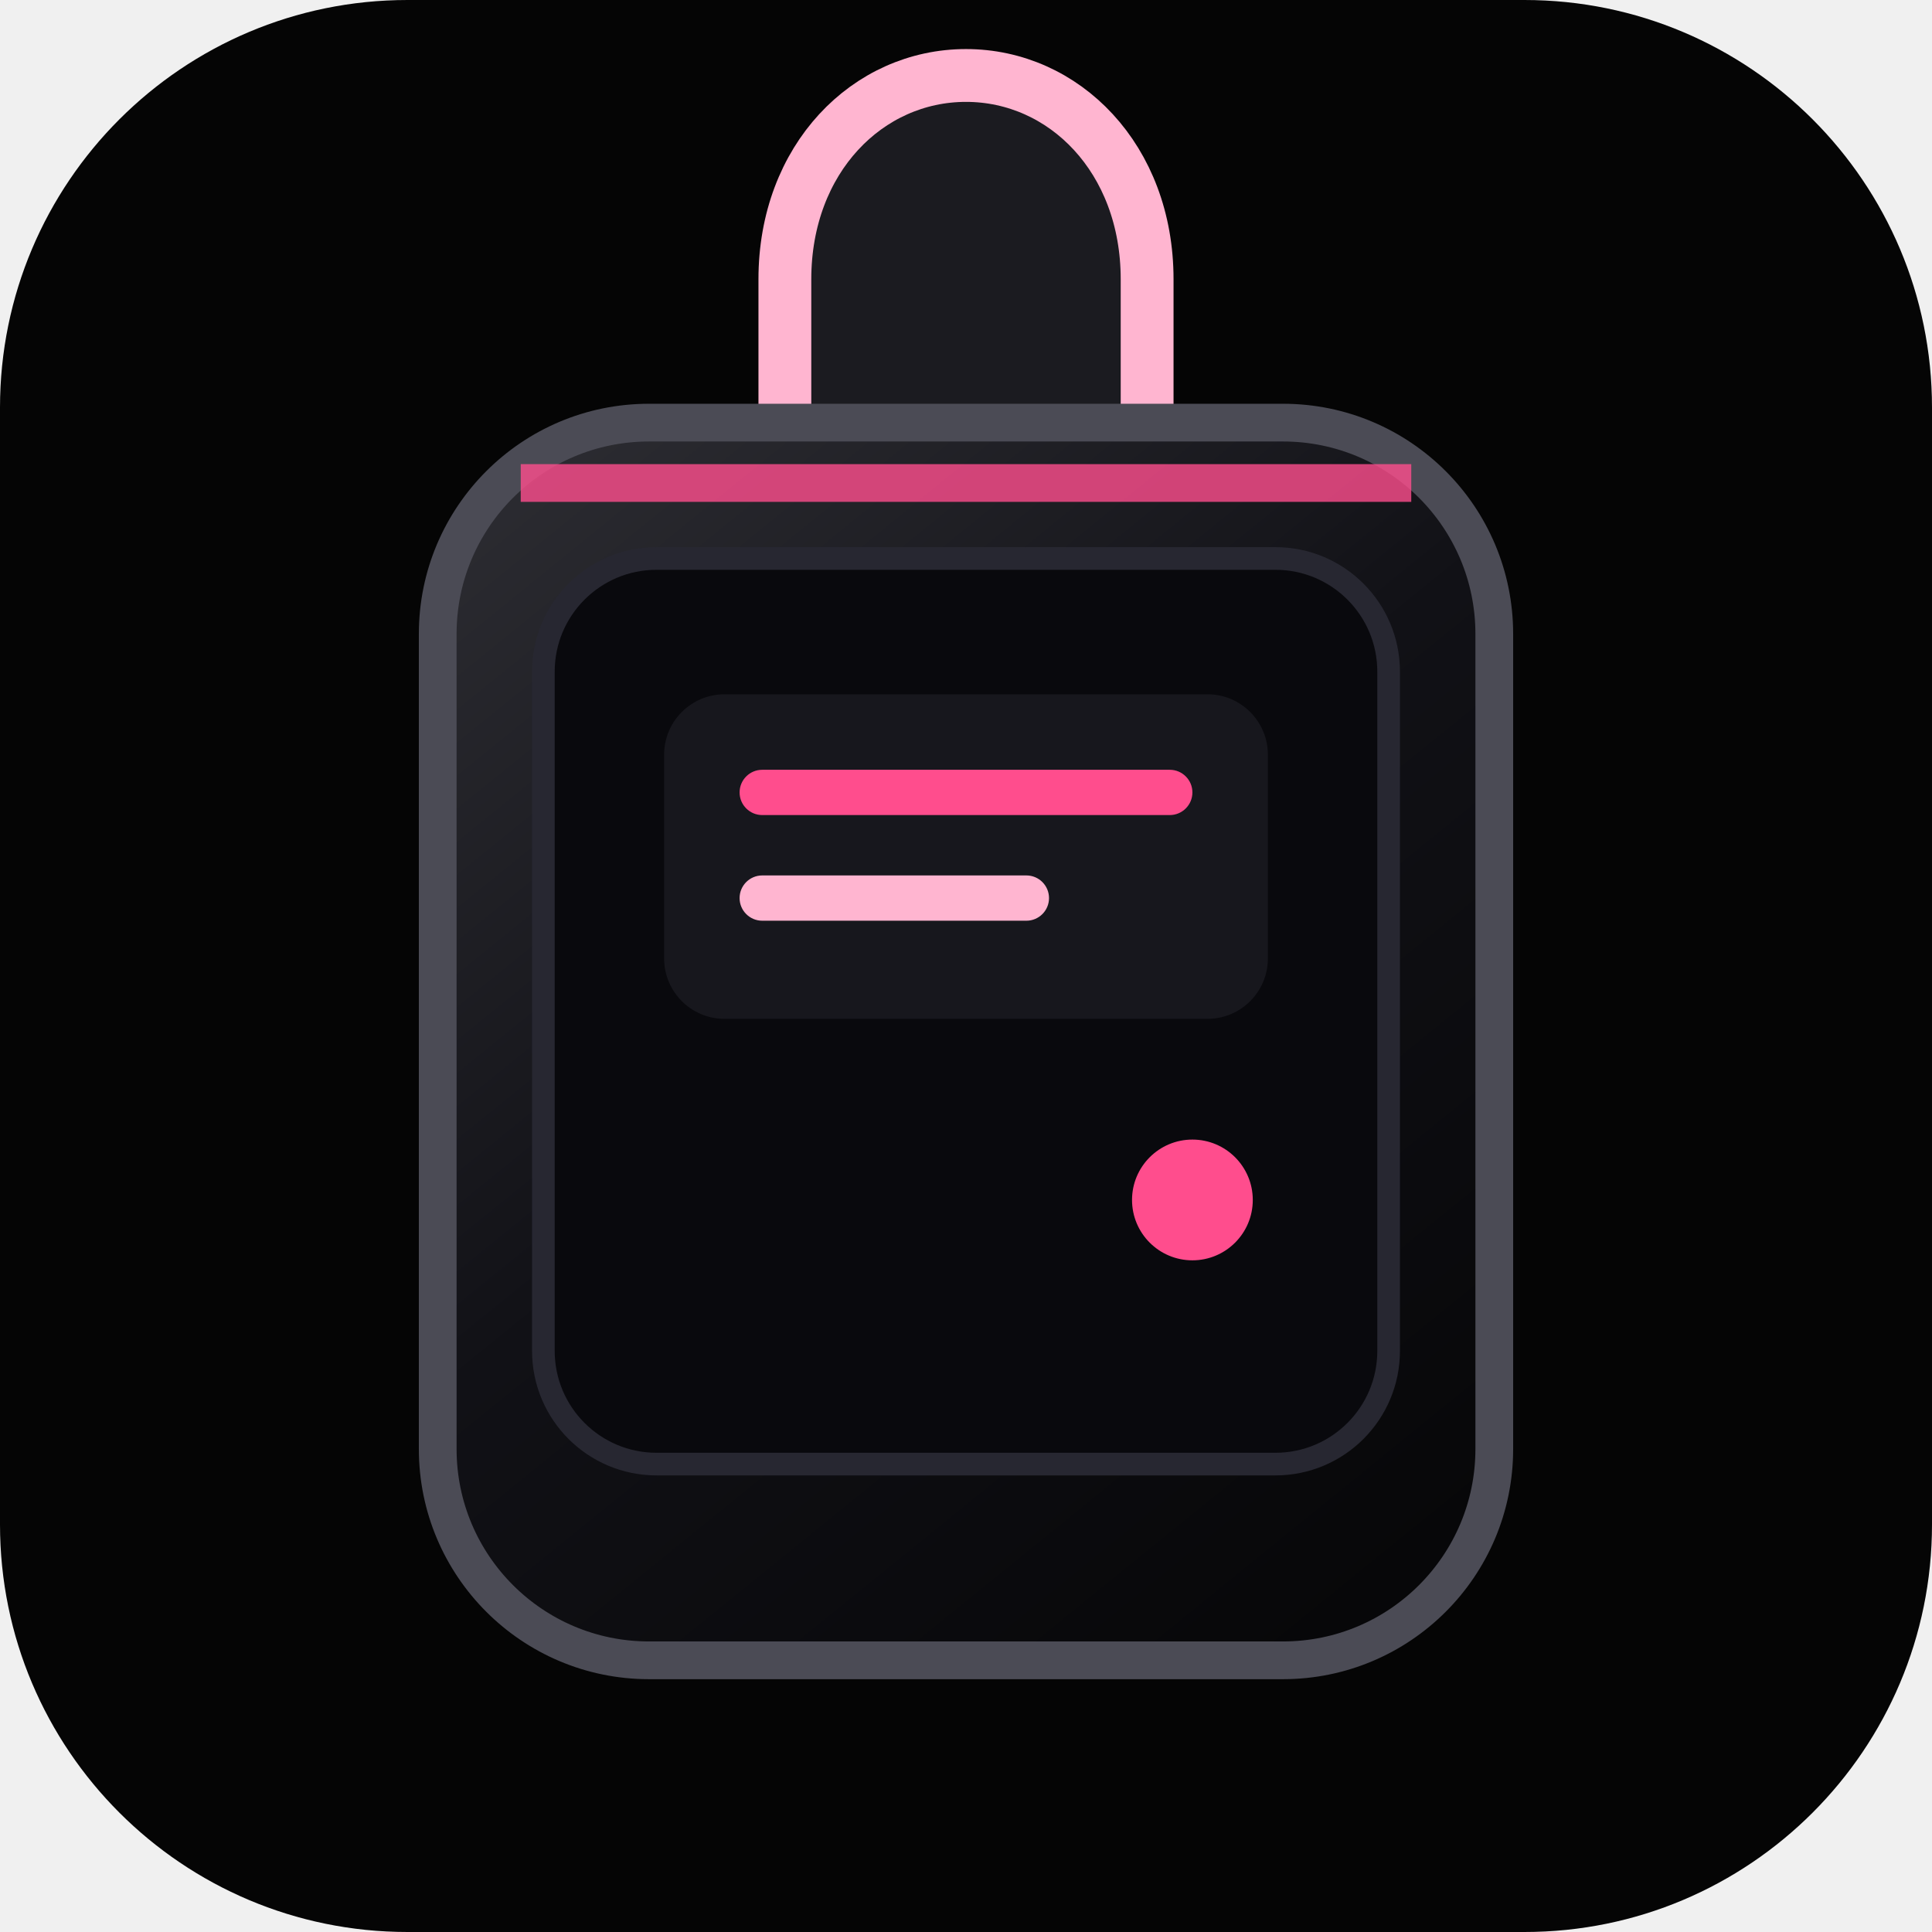
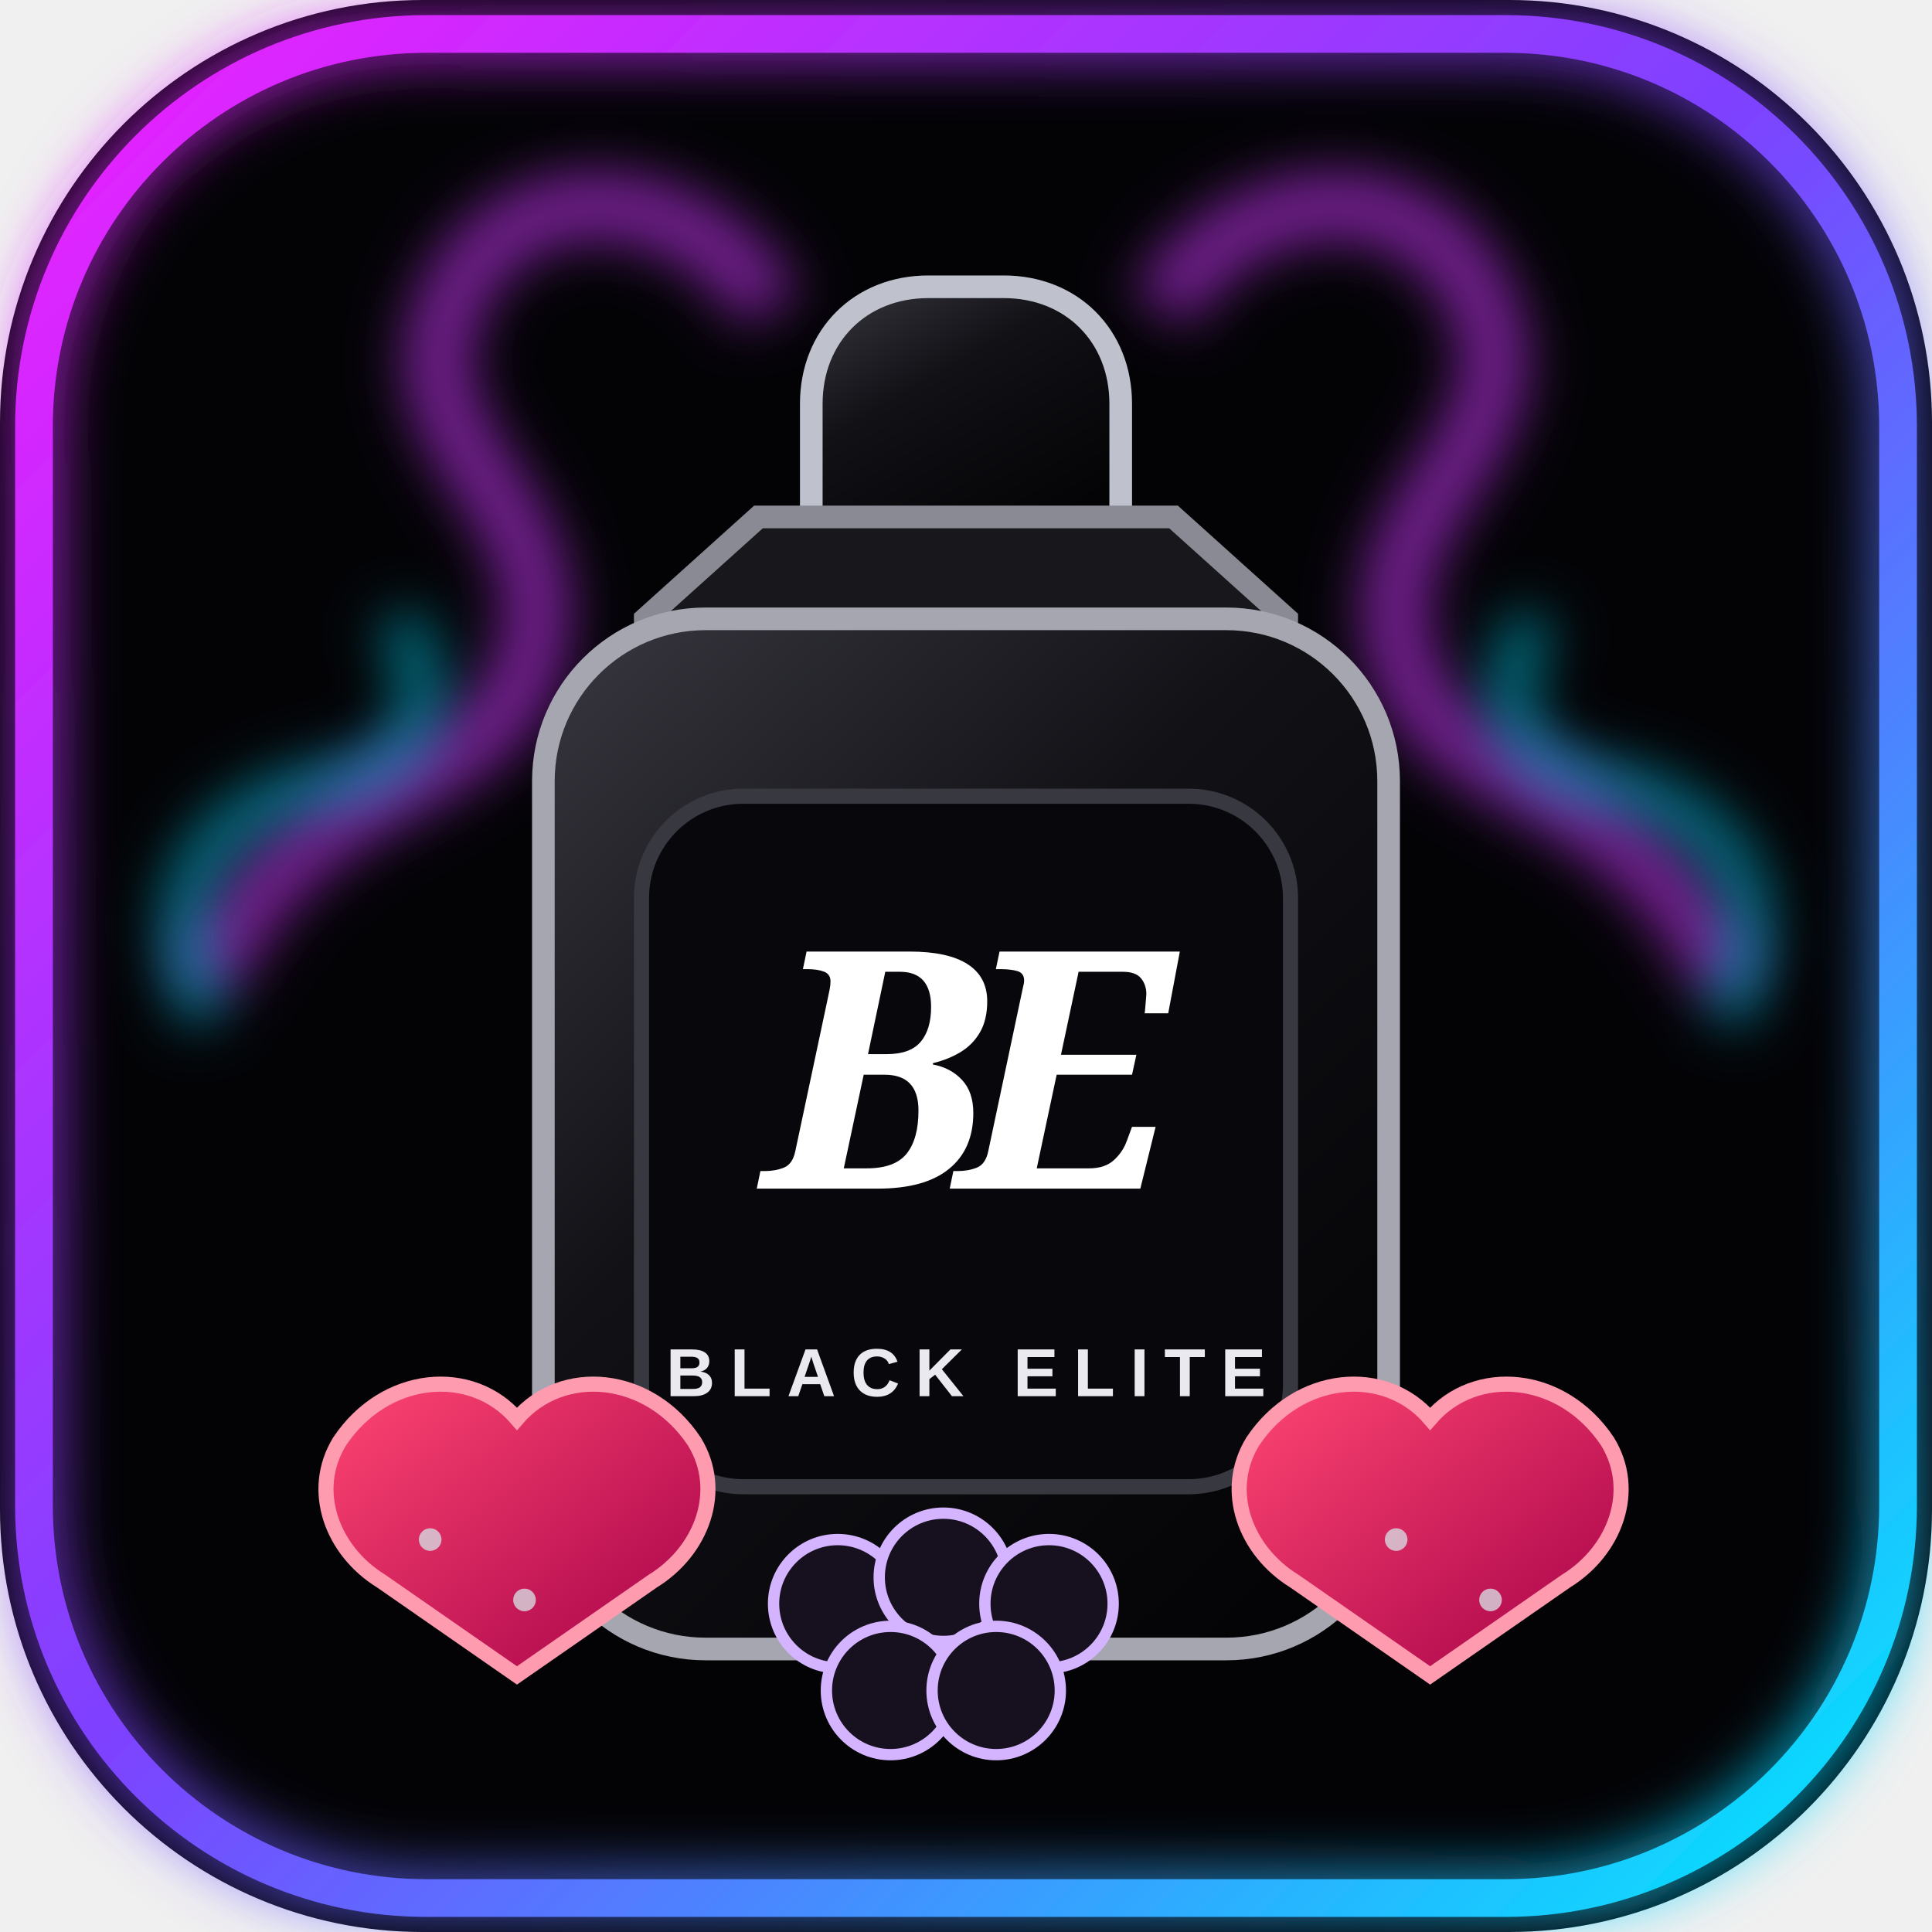
- <svg xmlns="http://www.w3.org/2000/svg" viewBox="0 0 256 256" role="img" aria-labelledby="title">
+ <svg xmlns="http://www.w3.org/2000/svg" viewBox="0 0 512 512" role="img" aria-labelledby="title desc">
  <defs>
-     <linearGradient id="body" x1="55" y1="35" x2="205" y2="220" gradientUnits="userSpaceOnUse">
-       <stop stop-color="#34343a" />
-       <stop offset=".5" stop-color="#111116" />
-       <stop offset="1" stop-color="#050506" />
+     <linearGradient id="neon" x1="0" y1="0" x2="1" y2="1">
+       <stop stop-color="#ed20ff" />
+       <stop offset=".48" stop-color="#7d42ff" />
+       <stop offset="1" stop-color="#00eaff" />
    </linearGradient>
-     <linearGradient id="pink" x1="55" y1="0" x2="201" y2="0">
-       <stop stop-color="#d4146a" />
-       <stop offset=".5" stop-color="#ff4d8d" />
-       <stop offset="1" stop-color="#ffb5d0" />
+     <linearGradient id="bottle" x1=".12" y1="0" x2=".9" y2="1">
+       <stop stop-color="#34333b" />
+       <stop offset=".38" stop-color="#111116" />
+       <stop offset="1" stop-color="#030305" />
    </linearGradient>
+     <linearGradient id="berry" x1="0" y1="0" x2="1" y2="1">
+       <stop stop-color="#ff4672" />
+       <stop offset="1" stop-color="#a40048" />
+     </linearGradient>
+     <filter id="glow" x="-.5" y="-.5" width="2" height="2">
+       <feGaussianBlur stdDeviation="8" result="blur" />
+       <feMerge>
+         <feMergeNode in="blur" />
+         <feMergeNode in="SourceGraphic" />
+       </feMerge>
+     </filter>
+     <filter id="soft" x="-.4" y="-.4" width="1.8" height="1.8">
+       <feGaussianBlur stdDeviation="7" />
+     </filter>
  </defs>
-   <rect width="256" height="256" rx="54" fill="#050505" />
-   <path d="M104 67V37c0-16 11-27 24-27s24 11 24 27v30" fill="#1b1b20" stroke="#ffb5d0" stroke-width="7" />
-   <rect x="58" y="56" width="140" height="164" rx="28" fill="url(#body)" stroke="#4b4b55" stroke-width="5" />
-   <rect x="72" y="74" width="112" height="120" rx="15" fill="#09090d" stroke="#272731" stroke-width="3" />
-   <rect x="88" y="92" width="80" height="43" rx="8" fill="#17171d" />
-   <rect x="98" y="102" width="60" height="6" rx="3" fill="#ff4d8d" />
-   <rect x="98" y="116" width="41" height="6" rx="3" fill="#ffb5d0" />
-   <circle cx="158" cy="159" r="8" fill="#ff4d8d" />
-   <path d="M75 199h106" stroke="url(#pink)" stroke-width="8" stroke-linecap="round" />
-   <path d="M69 64h118" stroke="#ff4d8d" stroke-width="5" opacity=".8" />
+   <rect width="512" height="512" rx="112" fill="#030306" />
+   <rect x="9" y="9" width="494" height="494" rx="104" fill="none" stroke="url(#neon)" stroke-width="10" filter="url(#glow)" />
+   <path d="M54 260c30-62 83-47 88-94 4-36-42-52-20-91 19-32 65-24 82 7M458 260c-30-62-83-47-88-94-4-36 42-52 20-91-19-32-65-24-82 7" fill="none" stroke="#ce36ff" stroke-width="18" opacity=".55" filter="url(#soft)" />
+   <path d="M55 270c-17-34 2-56 31-62 28-5 31-25 19-44M457 270c17-34-2-56-31-62-28-5-31-25-19-44" fill="none" stroke="#00dfff" stroke-width="12" opacity=".52" filter="url(#soft)" />
+   <path d="M215 137v-30c0-18 13-31 31-31h20c18 0 31 13 31 31v30" fill="url(#bottle)" stroke="#bfc1cc" stroke-width="6" />
+   <path d="M201 137h110l30 27v21H171v-21z" fill="#17171c" stroke="#898a94" stroke-width="6" />
+   <rect x="144" y="164" width="224" height="273" rx="43" fill="url(#bottle)" stroke="#a6a6b0" stroke-width="6" />
+   <path d="M160 188h192" stroke="url(#neon)" stroke-width="7" stroke-linecap="round" filter="url(#glow)" />
+   <rect x="170" y="211" width="172" height="183" rx="27" fill="#08080c" stroke="#383840" stroke-width="4" />
+   <text x="256" y="315" fill="#fff" text-anchor="middle" font-family="Georgia,serif" font-style="italic" font-weight="700" font-size="88" letter-spacing="-8">BE</text>
+   <path d="M196 337h120" stroke="url(#neon)" stroke-width="5" stroke-linecap="round" />
+   <text x="256" y="370" fill="#e9e9ef" text-anchor="middle" font-family="Arial,sans-serif" font-size="18" font-weight="700" letter-spacing="4">BLACK ELITE</text>
+   <path d="M178 407c-17-25-49-32-66-16 4 22 31 35 66 16zm156 0c17-25 49-32 66-16-4 22-31 35-66 16z" fill="#54d744" stroke="#9aff70" stroke-width="4" />
+   <path d="M101 419c-13-8-19-24-11-37 12-18 35-20 47-6 12-14 35-12 47 6 8 13 2 29-11 37l-36 25z" fill="url(#berry)" stroke="#ff9baf" stroke-width="4" />
+   <path d="M343 419c-13-8-19-24-11-37 12-18 35-20 47-6 12-14 35-12 47 6 8 13 2 29-11 37l-36 25z" fill="url(#berry)" stroke="#ff9baf" stroke-width="4" />
+   <g fill="#17101f" stroke="#d4b4ff" stroke-width="3">
+     <circle cx="222" cy="425" r="17" />
+     <circle cx="250" cy="418" r="17" />
+     <circle cx="278" cy="425" r="17" />
+     <circle cx="236" cy="448" r="17" />
+     <circle cx="264" cy="448" r="17" />
+   </g>
+   <g fill="#d7d8e0" opacity=".8">
+     <circle cx="114" cy="408" r="3" />
+     <circle cx="139" cy="424" r="3" />
+     <circle cx="370" cy="408" r="3" />
+     <circle cx="395" cy="424" r="3" />
+   </g>
</svg>
